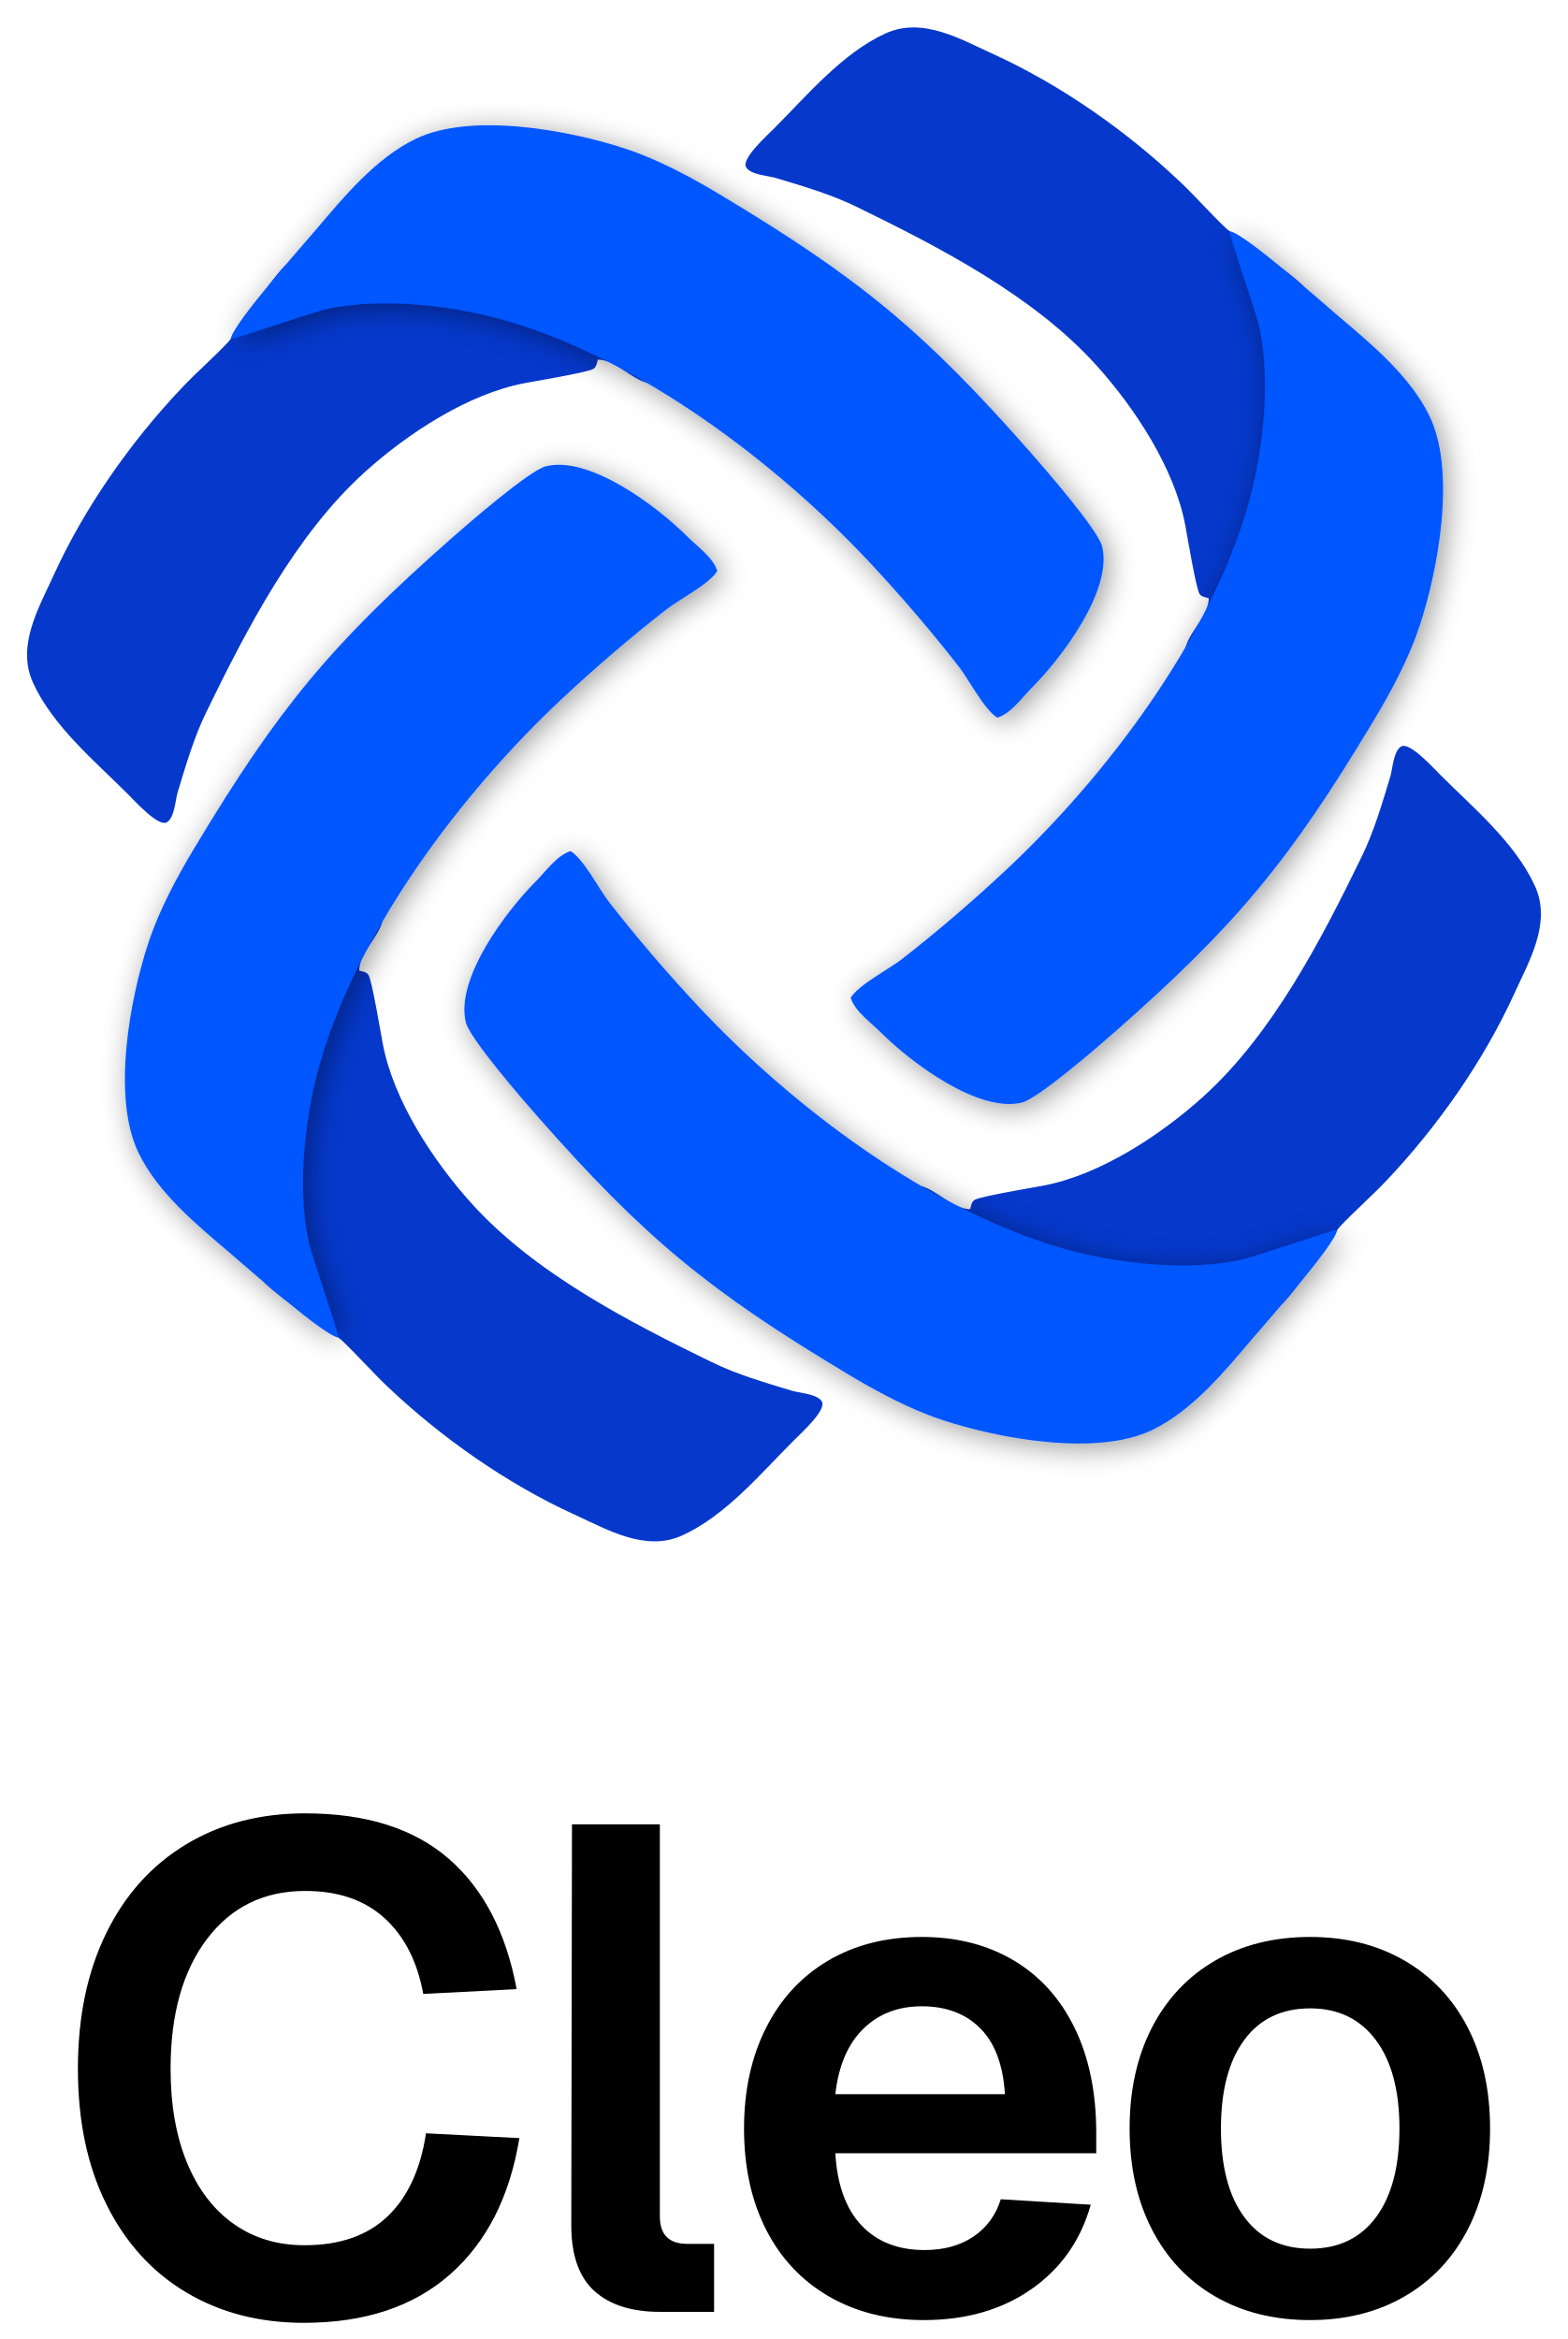
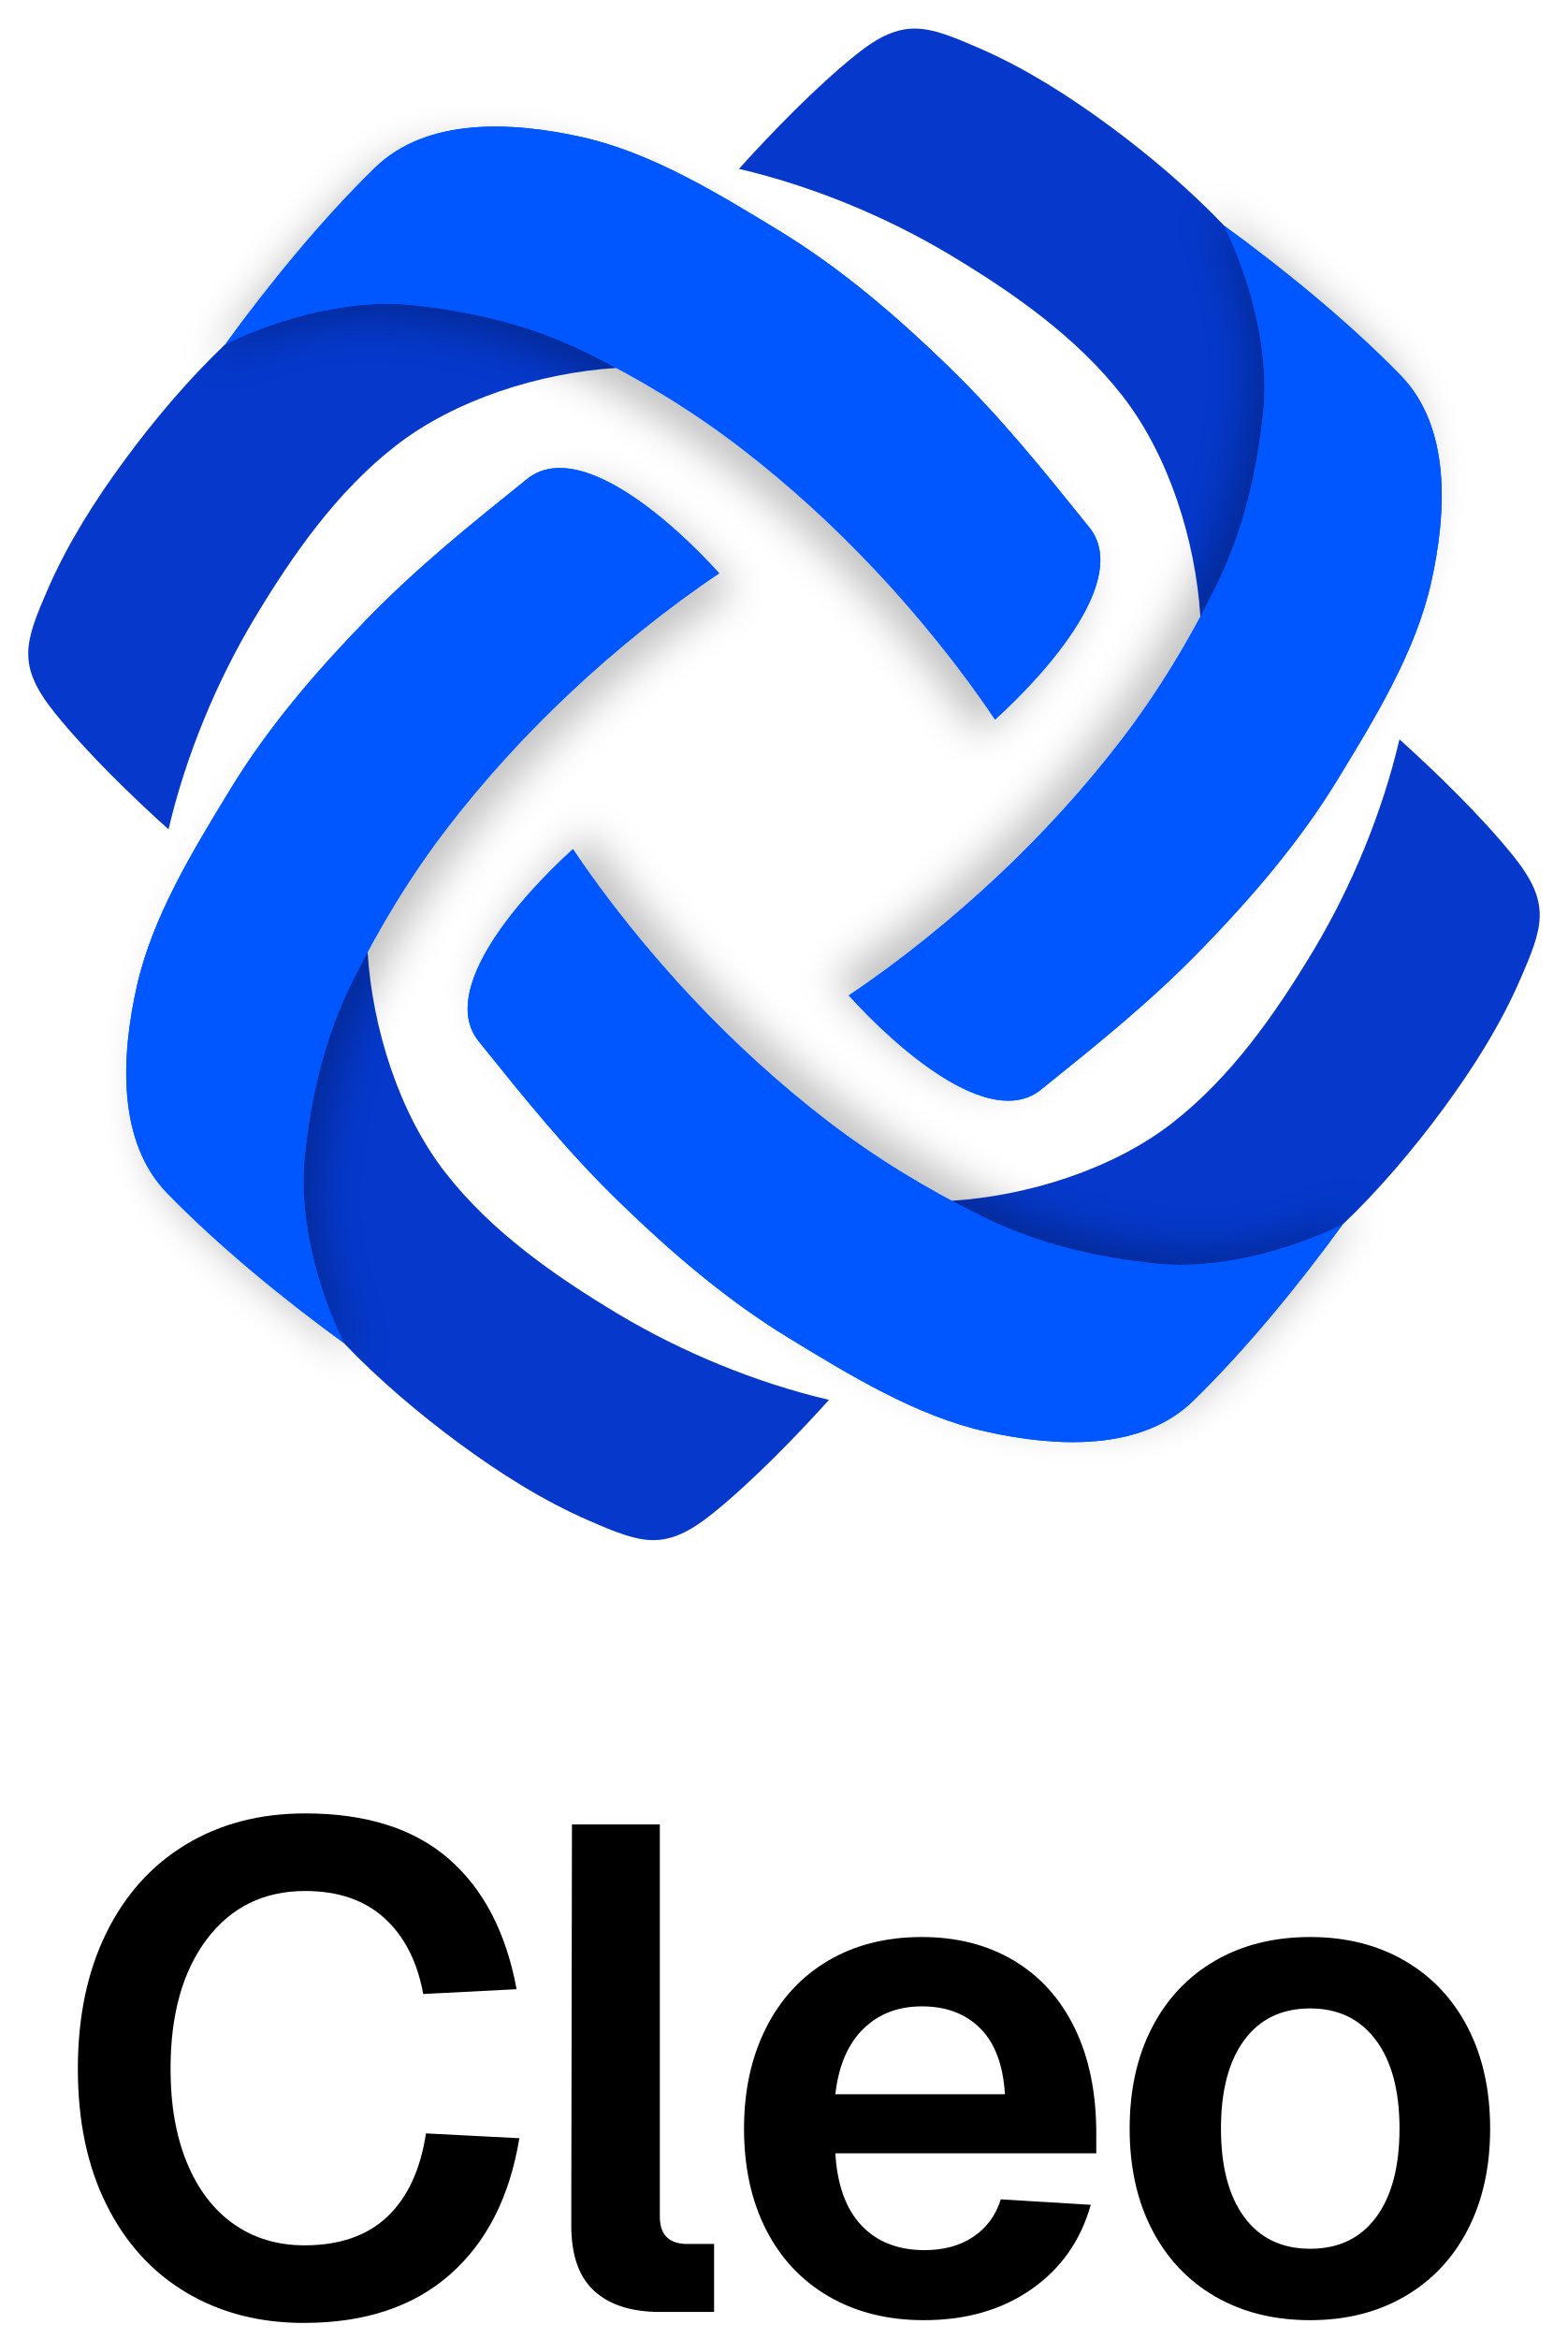
- <svg xmlns="http://www.w3.org/2000/svg" viewBox="-99.2 -99.2 198.4 295.854" width="600" height="895">
+ <svg xmlns="http://www.w3.org/2000/svg" viewBox="-99.6 -99.6 199.2 297.055" width="600" height="895">
  <defs>
-     <filter id="s" x="-10%" y="-10%" width="120%" height="120%" color-interpolation-filters="sRGB">
-       <feDropShadow dx="0.6" dy="0.57" stdDeviation="1.79" flood-color="#000" flood-opacity="0.4" />
+     <filter id="cleo-shadow-6" x="-20%" y="-20%" width="140%" height="140%" color-interpolation-filters="sRGB">
+       <feDropShadow dx="-2.08" dy="2.04" stdDeviation="2.45" flood-color="#000" flood-opacity="0.24" />
    </filter>
  </defs>
-   <path fill="#0538CB" d="M-17.38,-50.82C-19.41,-51.41 -21.47,-53.75 -23.56,-53.75C-23.67,-53.34 -23.72,-52.82 -24.12,-52.57C-24.85,-52.13 -31.4,-51.03 -32.75,-50.78C-39.97,-49.44 -47.64,-44.38 -53,-39.55C-61.82,-31.6 -67.99,-19.64 -73.11,-9.12C-74.66,-5.95 -75.7,-2.37 -76.72,1C-77.02,2 -77.12,4.28 -78.12,4.81C-79.21,5.37 -82.17,2.07 -83,1.25C-87.19,-2.94 -92.53,-7.38 -95.03,-12.88C-97.14,-17.54 -94.3,-22.31 -92.38,-26.53C-88.52,-35 -82.66,-43.35 -76.24,-50.12C-74.36,-52.11 -72.28,-53.91 -70.41,-55.88C-69.33,-57 -64.02,-65.42 -62.52,-66.12C-57.52,-68.48 -48.14,-67.7 -42.75,-67.17C-36.59,-66.56 -24.89,-63.43 -19.86,-59.75C-17.85,-58.28 -14.99,-52.81 -17.38,-50.82ZM50.82,-17.38C51.41,-19.41 53.75,-21.47 53.75,-23.56C53.34,-23.67 52.82,-23.72 52.57,-24.12C52.13,-24.85 51.03,-31.4 50.78,-32.75C49.44,-39.97 44.38,-47.64 39.55,-53C31.6,-61.82 19.64,-67.99 9.12,-73.11C5.95,-74.66 2.37,-75.7 -1,-76.72C-2,-77.02 -4.28,-77.12 -4.81,-78.12C-5.37,-79.21 -2.07,-82.17 -1.25,-83C2.94,-87.19 7.38,-92.53 12.88,-95.03C17.54,-97.14 22.31,-94.3 26.53,-92.38C35,-88.52 43.35,-82.66 50.12,-76.24C52.11,-74.36 53.91,-72.28 55.88,-70.41C57,-69.33 65.42,-64.02 66.12,-62.52C68.48,-57.52 67.7,-48.14 67.17,-42.75C66.56,-36.59 63.43,-24.89 59.75,-19.86C58.28,-17.85 52.81,-14.99 50.82,-17.38ZM17.38,50.82C19.41,51.41 21.47,53.75 23.56,53.75C23.67,53.34 23.72,52.82 24.12,52.57C24.85,52.13 31.4,51.03 32.75,50.78C39.97,49.44 47.64,44.38 53,39.55C61.82,31.6 67.99,19.64 73.11,9.12C74.66,5.95 75.7,2.37 76.72,-1C77.02,-2 77.12,-4.28 78.12,-4.81C79.21,-5.37 82.17,-2.07 83,-1.25C87.19,2.94 92.53,7.38 95.03,12.88C97.14,17.54 94.3,22.31 92.38,26.53C88.52,35 82.66,43.35 76.24,50.12C74.36,52.11 72.28,53.91 70.41,55.88C69.33,57 64.02,65.42 62.52,66.12C57.52,68.48 48.14,67.7 42.75,67.17C36.59,66.56 24.89,63.43 19.86,59.75C17.85,58.28 14.99,52.81 17.38,50.82ZM-50.82,17.38C-51.41,19.41 -53.75,21.47 -53.75,23.56C-53.34,23.67 -52.82,23.72 -52.57,24.12C-52.13,24.85 -51.03,31.4 -50.78,32.75C-49.44,39.97 -44.38,47.64 -39.55,53C-31.6,61.82 -19.64,67.99 -9.12,73.11C-5.95,74.66 -2.37,75.7 1,76.72C2,77.02 4.28,77.12 4.81,78.12C5.37,79.21 2.07,82.17 1.25,83C-2.94,87.19 -7.38,92.53 -12.88,95.03C-17.54,97.14 -22.31,94.3 -26.53,92.38C-35,88.52 -43.35,82.66 -50.12,76.24C-52.11,74.36 -53.91,72.28 -55.88,70.41C-57,69.33 -65.42,64.02 -66.12,62.52C-68.48,57.52 -67.7,48.14 -67.17,42.75C-66.56,36.59 -63.43,24.89 -59.75,19.86C-58.28,17.85 -52.81,14.99 -50.82,17.38Z" />
-   <path fill="#0057FF" filter="url(#s)" d="M27,-8.44C25.37,-9.42 23.41,-13.23 22.14,-14.88C18.54,-19.49 14.75,-23.91 10.75,-28.18C-1.12,-40.84 -18.34,-53.79 -35.12,-58.67C-41.87,-60.62 -50.69,-61.63 -57.62,-60.21C-59.58,-59.81 -69.48,-56.32 -70,-56.39C-69.7,-58.31 -61.08,-68 -59.28,-70.12C-55.69,-74.34 -51.68,-79.22 -46.62,-81.67C-39.61,-85.08 -27.13,-82.78 -20,-80.41C-15.83,-79.03 -11.64,-76.77 -7.88,-74.5C9.59,-64.01 17.69,-57.34 31.2,-42C32.96,-40 39.74,-32.2 40.25,-30.12C41.63,-24.6 35.15,-16.02 31.38,-12.25C30.14,-11.01 28.7,-8.95 27,-8.44ZM8.44,27C9.42,25.37 13.23,23.41 14.88,22.14C19.49,18.54 23.91,14.75 28.18,10.75C40.84,-1.12 53.79,-18.34 58.67,-35.12C60.62,-41.87 61.63,-50.69 60.21,-57.62C59.81,-59.58 56.32,-69.48 56.39,-70C58.31,-69.7 68,-61.08 70.12,-59.28C74.34,-55.69 79.22,-51.68 81.67,-46.62C85.08,-39.61 82.78,-27.13 80.41,-20C79.03,-15.83 76.77,-11.64 74.5,-7.88C64.01,9.59 57.34,17.69 42,31.2C40,32.96 32.2,39.74 30.12,40.25C24.6,41.63 16.02,35.15 12.25,31.38C11.01,30.14 8.95,28.7 8.44,27ZM-27,8.44C-25.37,9.42 -23.41,13.23 -22.14,14.88C-18.54,19.49 -14.75,23.91 -10.75,28.18C1.12,40.84 18.34,53.79 35.12,58.67C41.87,60.62 50.69,61.63 57.62,60.21C59.58,59.81 69.48,56.32 70,56.39C69.7,58.31 61.08,68 59.28,70.12C55.69,74.34 51.68,79.22 46.62,81.67C39.61,85.08 27.13,82.78 20,80.41C15.83,79.03 11.64,76.77 7.88,74.5C-9.59,64.01 -17.69,57.34 -31.2,42C-32.96,40 -39.74,32.2 -40.25,30.12C-41.63,24.6 -35.15,16.02 -31.38,12.25C-30.14,11.01 -28.7,8.95 -27,8.44ZM-8.44,-27C-9.42,-25.37 -13.23,-23.41 -14.88,-22.14C-19.49,-18.54 -23.91,-14.75 -28.18,-10.75C-40.84,1.12 -53.79,18.34 -58.67,35.12C-60.62,41.87 -61.63,50.69 -60.21,57.62C-59.81,59.58 -56.32,69.48 -56.39,70C-58.31,69.7 -68,61.08 -70.12,59.28C-74.34,55.69 -79.22,51.68 -81.67,46.62C-85.08,39.61 -82.78,27.13 -80.41,20C-79.03,15.83 -76.77,11.64 -74.5,7.88C-64.01,-9.59 -57.34,-17.69 -42,-31.2C-40,-32.96 -32.2,-39.74 -30.12,-40.25C-24.6,-41.63 -16.02,-35.15 -12.25,-31.38C-11.01,-30.14 -8.95,-28.7 -8.44,-27Z" />
-   <path fill="#000" d="M-89.343 162.51Q-89.343 152.693 -85.781 145.395Q-82.219 138.098 -75.703 134.145Q-69.188 130.192 -60.587 130.192Q-49.033 130.192 -42.43 135.926Q-35.827 141.66 -33.829 152.432L-45.644 153.04Q-46.774 146.872 -50.553 143.441Q-54.332 140.009 -60.587 140.009Q-68.406 140.009 -73.01 146.09Q-77.615 152.172 -77.615 162.51Q-77.615 169.373 -75.53 174.412Q-73.445 179.451 -69.622 182.144Q-65.8 184.837 -60.674 184.837Q-53.984 184.837 -50.162 181.188Q-46.339 177.539 -45.297 170.676L-33.482 171.284Q-35.306 182.404 -42.256 188.529Q-49.206 194.654 -60.761 194.654Q-69.188 194.654 -75.66 190.788Q-82.132 186.922 -85.737 179.668Q-89.343 172.414 -89.343 162.51ZM-26.914 182.317 -26.827 131.582H-15.707V181.188Q-15.707 184.663 -12.232 184.663H-8.844V193.264H-15.707Q-21.093 193.264 -24.004 190.614Q-26.914 187.964 -26.914 182.317ZM-5.056 170.068Q-5.056 162.857 -2.276 157.341Q0.504 151.824 5.586 148.827Q10.668 145.83 17.445 145.83Q24.047 145.83 29.042 148.784Q34.038 151.737 36.774 157.341Q39.511 162.944 39.511 170.676V173.196H6.498Q6.846 179.19 9.8 182.317Q12.753 185.445 17.792 185.445Q21.441 185.445 23.96 183.751Q26.48 182.057 27.435 179.016L38.816 179.711Q36.905 186.487 31.301 190.397Q25.698 194.306 17.705 194.306Q10.842 194.306 5.673 191.309Q0.504 188.312 -2.276 182.839Q-5.056 177.366 -5.056 170.068ZM17.445 154.604Q12.927 154.604 10.017 157.471Q7.106 160.338 6.498 165.724H27.957Q27.609 160.164 24.829 157.384Q22.049 154.604 17.445 154.604ZM43.733 170.068Q43.733 162.77 46.557 157.297Q49.38 151.824 54.549 148.827Q59.718 145.83 66.581 145.83Q73.358 145.83 78.527 148.827Q83.696 151.824 86.519 157.297Q89.343 162.77 89.343 170.068Q89.343 177.366 86.519 182.839Q83.696 188.312 78.527 191.309Q73.358 194.306 66.581 194.306Q59.718 194.306 54.549 191.309Q49.38 188.312 46.557 182.839Q43.733 177.366 43.733 170.068ZM77.875 170.068Q77.875 162.857 74.878 158.861Q71.881 154.865 66.581 154.865Q61.195 154.865 58.241 158.861Q55.288 162.857 55.288 170.068Q55.288 177.279 58.241 181.275Q61.195 185.271 66.581 185.271Q71.968 185.271 74.921 181.275Q77.875 177.279 77.875 170.068Z" />
+   <g transform="rotate(0)">
+     <path fill="#0538CB" d="M-78.19,5.72C-82.85,1.53 -88.68,-4.15 -92.65,-9.09C-97.51,-15.13 -96.46,-18.05 -93.52,-24.81C-90.96,-30.70 -87.45,-36.19 -83.75,-41.22C-80.04,-46.27 -75.52,-51.61 -70.96,-55.93L-70.64,-56.17L-70.31,-56.41L-69.98,-56.65L-69.64,-56.89L-69.30,-57.13L-68.96,-57.37L-68.61,-57.61L-68.26,-57.85L-67.91,-58.09L-67.55,-58.33L-67.19,-58.57L-66.83,-58.79L-66.43,-58.94L-66.03,-59.09L-65.63,-59.23L-65.23,-59.37L-64.82,-59.51L-64.41,-59.64L-64.00,-59.77L-63.59,-59.90L-63.18,-60.03L-62.77,-60.15L-62.35,-60.27L-61.94,-60.38L-61.52,-60.50L-61.10,-60.61L-60.68,-60.71L-60.26,-60.81L-59.84,-60.91L-59.42,-61.01L-58.99,-61.10L-58.57,-61.19L-58.15,-61.27L-57.72,-61.35L-57.30,-61.43L-56.87,-61.50L-56.45,-61.57L-56.02,-61.63L-55.60,-61.69L-55.17,-61.74L-54.74,-61.79L-54.32,-61.84L-53.89,-61.88L-53.47,-61.92L-53.05,-61.95L-52.62,-61.98L-52.20,-62.00L-51.78,-62.02L-51.36,-62.04L-50.94,-62.05L-50.52,-62.05L-50.10,-62.05L-49.68,-62.04L-49.27,-62.03L-48.85,-62.01L-48.44,-61.99L-48.03,-61.96L-47.62,-61.93L-47.22,-61.89L-47.21,-61.89L-46.81,-61.85L-46.42,-61.81L-46.02,-61.76L-45.62,-61.71L-45.23,-61.67L-44.83,-61.61L-44.44,-61.56L-44.05,-61.51L-43.65,-61.45L-43.26,-61.40L-42.87,-61.34L-42.48,-61.27L-42.08,-61.21L-41.69,-61.15L-41.30,-61.08L-40.91,-61.01L-40.52,-60.94L-40.13,-60.86L-39.75,-60.79L-39.36,-60.71L-38.97,-60.63L-38.58,-60.55L-38.20,-60.46L-37.81,-60.38L-37.43,-60.29L-37.04,-60.20L-36.66,-60.10L-36.27,-60.01L-35.89,-59.91L-35.51,-59.81L-35.13,-59.71L-34.74,-59.60L-34.36,-59.49L-33.98,-59.38L-33.60,-59.27L-33.22,-59.16L-32.85,-59.04L-32.47,-58.92L-32.09,-58.80L-31.71,-58.67L-31.34,-58.54L-30.96,-58.41L-30.59,-58.28L-30.21,-58.14L-29.84,-58.01L-29.47,-57.87L-29.10,-57.72L-28.72,-57.58L-28.35,-57.43L-27.98,-57.27L-27.61,-57.12L-27.25,-56.96L-26.88,-56.80L-26.51,-56.64L-26.14,-56.47L-25.78,-56.30L-25.41,-56.13L-25.05,-55.95L-24.69,-55.78L-24.68,-55.77L-24.62,-55.74L-24.55,-55.71L-24.49,-55.68L-24.42,-55.64L-24.35,-55.61L-24.29,-55.58L-24.22,-55.54L-24.16,-55.51L-24.09,-55.48L-24.03,-55.45L-23.96,-55.41L-23.89,-55.38L-23.83,-55.35L-23.76,-55.31L-23.70,-55.28L-23.63,-55.25L-23.56,-55.21L-23.50,-55.18L-23.43,-55.15L-23.37,-55.11L-23.30,-55.08L-23.24,-55.05L-23.17,-55.01L-23.11,-54.98L-23.04,-54.95L-22.97,-54.91L-22.91,-54.88L-22.84,-54.85L-22.78,-54.81L-22.71,-54.78L-22.65,-54.74L-22.58,-54.71L-22.52,-54.68L-22.45,-54.64L-22.39,-54.61L-22.32,-54.57L-22.26,-54.54L-22.19,-54.51L-22.13,-54.47L-22.06,-54.44L-22.00,-54.40L-21.93,-54.37L-21.87,-54.34L-21.80,-54.30L-21.73,-54.27L-21.67,-54.23L-21.60,-54.20L-21.54,-54.17L-21.47,-54.13L-21.41,-54.10L-21.35,-54.06L-21.28,-54.03L-21.22,-53.99L-21.15,-53.96L-21.09,-53.92L-21.02,-53.89L-20.96,-53.86L-20.89,-53.82L-21.30,-52.90C-30.97,-52.29 -41.81,-48.89 -49.36,-42.99C-56.82,-37.17 -62.40,-29.19 -67.25,-21.12C-72.14,-12.96 -76.03,-3.52 -78.19,5.72Z" />
+   </g>
+   <g transform="rotate(90)">
+     <path fill="#0538CB" d="M-78.19,5.72C-82.85,1.53 -88.68,-4.15 -92.65,-9.09C-97.51,-15.13 -96.46,-18.05 -93.52,-24.81C-90.96,-30.70 -87.45,-36.19 -83.75,-41.22C-80.04,-46.27 -75.52,-51.61 -70.96,-55.93L-70.64,-56.17L-70.31,-56.41L-69.98,-56.65L-69.64,-56.89L-69.30,-57.13L-68.96,-57.37L-68.61,-57.61L-68.26,-57.85L-67.91,-58.09L-67.55,-58.33L-67.19,-58.57L-66.83,-58.79L-66.43,-58.94L-66.03,-59.09L-65.63,-59.23L-65.23,-59.37L-64.82,-59.51L-64.41,-59.64L-64.00,-59.77L-63.59,-59.90L-63.18,-60.03L-62.77,-60.15L-62.35,-60.27L-61.94,-60.38L-61.52,-60.50L-61.10,-60.61L-60.68,-60.71L-60.26,-60.81L-59.84,-60.91L-59.42,-61.01L-58.99,-61.10L-58.57,-61.19L-58.15,-61.27L-57.72,-61.35L-57.30,-61.43L-56.87,-61.50L-56.45,-61.57L-56.02,-61.63L-55.60,-61.69L-55.17,-61.74L-54.74,-61.79L-54.32,-61.84L-53.89,-61.88L-53.47,-61.92L-53.05,-61.95L-52.62,-61.98L-52.20,-62.00L-51.78,-62.02L-51.36,-62.04L-50.94,-62.05L-50.52,-62.05L-50.10,-62.05L-49.68,-62.04L-49.27,-62.03L-48.85,-62.01L-48.44,-61.99L-48.03,-61.96L-47.62,-61.93L-47.22,-61.89L-47.21,-61.89L-46.81,-61.85L-46.42,-61.81L-46.02,-61.76L-45.62,-61.71L-45.23,-61.67L-44.83,-61.61L-44.44,-61.56L-44.05,-61.51L-43.65,-61.45L-43.26,-61.40L-42.87,-61.34L-42.48,-61.27L-42.08,-61.21L-41.69,-61.15L-41.30,-61.08L-40.91,-61.01L-40.52,-60.94L-40.13,-60.86L-39.75,-60.79L-39.36,-60.71L-38.97,-60.63L-38.58,-60.55L-38.20,-60.46L-37.81,-60.38L-37.43,-60.29L-37.04,-60.20L-36.66,-60.10L-36.27,-60.01L-35.89,-59.91L-35.51,-59.81L-35.13,-59.71L-34.74,-59.60L-34.36,-59.49L-33.98,-59.38L-33.60,-59.27L-33.22,-59.16L-32.85,-59.04L-32.47,-58.92L-32.09,-58.80L-31.71,-58.67L-31.34,-58.54L-30.96,-58.41L-30.59,-58.28L-30.21,-58.14L-29.84,-58.01L-29.47,-57.87L-29.10,-57.72L-28.72,-57.58L-28.35,-57.43L-27.98,-57.27L-27.61,-57.12L-27.25,-56.96L-26.88,-56.80L-26.51,-56.64L-26.14,-56.47L-25.78,-56.30L-25.41,-56.13L-25.05,-55.95L-24.69,-55.78L-24.68,-55.77L-24.62,-55.74L-24.55,-55.71L-24.49,-55.68L-24.42,-55.64L-24.35,-55.61L-24.29,-55.58L-24.22,-55.54L-24.16,-55.51L-24.09,-55.48L-24.03,-55.45L-23.96,-55.41L-23.89,-55.38L-23.83,-55.35L-23.76,-55.31L-23.70,-55.28L-23.63,-55.25L-23.56,-55.21L-23.50,-55.18L-23.43,-55.15L-23.37,-55.11L-23.30,-55.08L-23.24,-55.05L-23.17,-55.01L-23.11,-54.98L-23.04,-54.95L-22.97,-54.91L-22.91,-54.88L-22.84,-54.85L-22.78,-54.81L-22.71,-54.78L-22.65,-54.74L-22.58,-54.71L-22.52,-54.68L-22.45,-54.64L-22.39,-54.61L-22.32,-54.57L-22.26,-54.54L-22.19,-54.51L-22.13,-54.47L-22.06,-54.44L-22.00,-54.40L-21.93,-54.37L-21.87,-54.34L-21.80,-54.30L-21.73,-54.27L-21.67,-54.23L-21.60,-54.20L-21.54,-54.17L-21.47,-54.13L-21.41,-54.10L-21.35,-54.06L-21.28,-54.03L-21.22,-53.99L-21.15,-53.96L-21.09,-53.92L-21.02,-53.89L-20.96,-53.86L-20.89,-53.82L-21.30,-52.90C-30.97,-52.29 -41.81,-48.89 -49.36,-42.99C-56.82,-37.17 -62.40,-29.19 -67.25,-21.12C-72.14,-12.96 -76.03,-3.52 -78.19,5.72Z" />
+   </g>
+   <g transform="rotate(180)">
+     <path fill="#0538CB" d="M-78.19,5.72C-82.85,1.53 -88.68,-4.15 -92.65,-9.09C-97.51,-15.13 -96.46,-18.05 -93.52,-24.81C-90.96,-30.70 -87.45,-36.19 -83.75,-41.22C-80.04,-46.27 -75.52,-51.61 -70.96,-55.93L-70.64,-56.17L-70.31,-56.41L-69.98,-56.65L-69.64,-56.89L-69.30,-57.13L-68.96,-57.37L-68.61,-57.61L-68.26,-57.85L-67.91,-58.09L-67.55,-58.33L-67.19,-58.57L-66.83,-58.79L-66.43,-58.94L-66.03,-59.09L-65.63,-59.23L-65.23,-59.37L-64.82,-59.51L-64.41,-59.64L-64.00,-59.77L-63.59,-59.90L-63.18,-60.03L-62.77,-60.15L-62.35,-60.27L-61.94,-60.38L-61.52,-60.50L-61.10,-60.61L-60.68,-60.71L-60.26,-60.81L-59.84,-60.91L-59.42,-61.01L-58.99,-61.10L-58.57,-61.19L-58.15,-61.27L-57.72,-61.35L-57.30,-61.43L-56.87,-61.50L-56.45,-61.57L-56.02,-61.63L-55.60,-61.69L-55.17,-61.74L-54.74,-61.79L-54.32,-61.84L-53.89,-61.88L-53.47,-61.92L-53.05,-61.95L-52.62,-61.98L-52.20,-62.00L-51.78,-62.02L-51.36,-62.04L-50.94,-62.05L-50.52,-62.05L-50.10,-62.05L-49.68,-62.04L-49.27,-62.03L-48.85,-62.01L-48.44,-61.99L-48.03,-61.96L-47.62,-61.93L-47.22,-61.89L-47.21,-61.89L-46.81,-61.85L-46.42,-61.81L-46.02,-61.76L-45.62,-61.71L-45.23,-61.67L-44.83,-61.61L-44.44,-61.56L-44.05,-61.51L-43.65,-61.45L-43.26,-61.40L-42.87,-61.34L-42.48,-61.27L-42.08,-61.21L-41.69,-61.15L-41.30,-61.08L-40.91,-61.01L-40.52,-60.94L-40.13,-60.86L-39.75,-60.79L-39.36,-60.71L-38.97,-60.63L-38.58,-60.55L-38.20,-60.46L-37.81,-60.38L-37.43,-60.29L-37.04,-60.20L-36.66,-60.10L-36.27,-60.01L-35.89,-59.91L-35.51,-59.81L-35.13,-59.71L-34.74,-59.60L-34.36,-59.49L-33.98,-59.38L-33.60,-59.27L-33.22,-59.16L-32.85,-59.04L-32.47,-58.92L-32.09,-58.80L-31.71,-58.67L-31.34,-58.54L-30.96,-58.41L-30.59,-58.28L-30.21,-58.14L-29.84,-58.01L-29.47,-57.87L-29.10,-57.72L-28.72,-57.58L-28.35,-57.43L-27.98,-57.27L-27.61,-57.12L-27.25,-56.96L-26.88,-56.80L-26.51,-56.64L-26.14,-56.47L-25.78,-56.30L-25.41,-56.13L-25.05,-55.95L-24.69,-55.78L-24.68,-55.77L-24.62,-55.74L-24.55,-55.71L-24.49,-55.68L-24.42,-55.64L-24.35,-55.61L-24.29,-55.58L-24.22,-55.54L-24.16,-55.51L-24.09,-55.48L-24.03,-55.45L-23.96,-55.41L-23.89,-55.38L-23.83,-55.35L-23.76,-55.31L-23.70,-55.28L-23.63,-55.25L-23.56,-55.21L-23.50,-55.18L-23.43,-55.15L-23.37,-55.11L-23.30,-55.08L-23.24,-55.05L-23.17,-55.01L-23.11,-54.98L-23.04,-54.95L-22.97,-54.91L-22.91,-54.88L-22.84,-54.85L-22.78,-54.81L-22.71,-54.78L-22.65,-54.74L-22.58,-54.71L-22.52,-54.68L-22.45,-54.64L-22.39,-54.61L-22.32,-54.57L-22.26,-54.54L-22.19,-54.51L-22.13,-54.47L-22.06,-54.44L-22.00,-54.40L-21.93,-54.37L-21.87,-54.34L-21.80,-54.30L-21.73,-54.27L-21.67,-54.23L-21.60,-54.20L-21.54,-54.17L-21.47,-54.13L-21.41,-54.10L-21.35,-54.06L-21.28,-54.03L-21.22,-53.99L-21.15,-53.96L-21.09,-53.92L-21.02,-53.89L-20.96,-53.86L-20.89,-53.82L-21.30,-52.90C-30.97,-52.29 -41.81,-48.89 -49.36,-42.99C-56.82,-37.17 -62.40,-29.19 -67.25,-21.12C-72.14,-12.96 -76.03,-3.52 -78.19,5.72Z" />
+   </g>
+   <g transform="rotate(270)">
+     <path fill="#0538CB" d="M-78.19,5.72C-82.85,1.53 -88.68,-4.15 -92.65,-9.09C-97.51,-15.13 -96.46,-18.05 -93.52,-24.81C-90.96,-30.70 -87.45,-36.19 -83.75,-41.22C-80.04,-46.27 -75.52,-51.61 -70.96,-55.93L-70.64,-56.17L-70.31,-56.41L-69.98,-56.65L-69.64,-56.89L-69.30,-57.13L-68.96,-57.37L-68.61,-57.61L-68.26,-57.85L-67.91,-58.09L-67.55,-58.33L-67.19,-58.57L-66.83,-58.79L-66.43,-58.94L-66.03,-59.09L-65.63,-59.23L-65.23,-59.37L-64.82,-59.51L-64.41,-59.64L-64.00,-59.77L-63.59,-59.90L-63.18,-60.03L-62.77,-60.15L-62.35,-60.27L-61.94,-60.38L-61.52,-60.50L-61.10,-60.61L-60.68,-60.71L-60.26,-60.81L-59.84,-60.91L-59.42,-61.01L-58.99,-61.10L-58.57,-61.19L-58.15,-61.27L-57.72,-61.35L-57.30,-61.43L-56.87,-61.50L-56.45,-61.57L-56.02,-61.63L-55.60,-61.69L-55.17,-61.74L-54.74,-61.79L-54.32,-61.84L-53.89,-61.88L-53.47,-61.92L-53.05,-61.95L-52.62,-61.98L-52.20,-62.00L-51.78,-62.02L-51.36,-62.04L-50.94,-62.05L-50.52,-62.05L-50.10,-62.05L-49.68,-62.04L-49.27,-62.03L-48.85,-62.01L-48.44,-61.99L-48.03,-61.96L-47.62,-61.93L-47.22,-61.89L-47.21,-61.89L-46.81,-61.85L-46.42,-61.81L-46.02,-61.76L-45.62,-61.71L-45.23,-61.67L-44.83,-61.61L-44.44,-61.56L-44.05,-61.51L-43.65,-61.45L-43.26,-61.40L-42.87,-61.34L-42.48,-61.27L-42.08,-61.21L-41.69,-61.15L-41.30,-61.08L-40.91,-61.01L-40.52,-60.94L-40.13,-60.86L-39.75,-60.79L-39.36,-60.71L-38.97,-60.63L-38.58,-60.55L-38.20,-60.46L-37.81,-60.38L-37.43,-60.29L-37.04,-60.20L-36.66,-60.10L-36.27,-60.01L-35.89,-59.91L-35.51,-59.81L-35.13,-59.71L-34.74,-59.60L-34.36,-59.49L-33.98,-59.38L-33.60,-59.27L-33.22,-59.16L-32.85,-59.04L-32.47,-58.92L-32.09,-58.80L-31.71,-58.67L-31.34,-58.54L-30.96,-58.41L-30.59,-58.28L-30.21,-58.14L-29.84,-58.01L-29.47,-57.87L-29.10,-57.72L-28.72,-57.58L-28.35,-57.43L-27.98,-57.27L-27.61,-57.12L-27.25,-56.96L-26.88,-56.80L-26.51,-56.64L-26.14,-56.47L-25.78,-56.30L-25.41,-56.13L-25.05,-55.95L-24.69,-55.78L-24.68,-55.77L-24.62,-55.74L-24.55,-55.71L-24.49,-55.68L-24.42,-55.64L-24.35,-55.61L-24.29,-55.58L-24.22,-55.54L-24.16,-55.51L-24.09,-55.48L-24.03,-55.45L-23.96,-55.41L-23.89,-55.38L-23.83,-55.35L-23.76,-55.31L-23.70,-55.28L-23.63,-55.25L-23.56,-55.21L-23.50,-55.18L-23.43,-55.15L-23.37,-55.11L-23.30,-55.08L-23.24,-55.05L-23.17,-55.01L-23.11,-54.98L-23.04,-54.95L-22.97,-54.91L-22.91,-54.88L-22.84,-54.85L-22.78,-54.81L-22.71,-54.78L-22.65,-54.74L-22.58,-54.71L-22.52,-54.68L-22.45,-54.64L-22.39,-54.61L-22.32,-54.57L-22.26,-54.54L-22.19,-54.51L-22.13,-54.47L-22.06,-54.44L-22.00,-54.40L-21.93,-54.37L-21.87,-54.34L-21.80,-54.30L-21.73,-54.27L-21.67,-54.23L-21.60,-54.20L-21.54,-54.17L-21.47,-54.13L-21.41,-54.10L-21.35,-54.06L-21.28,-54.03L-21.22,-53.99L-21.15,-53.96L-21.09,-53.92L-21.02,-53.89L-20.96,-53.86L-20.89,-53.82L-21.30,-52.90C-30.97,-52.29 -41.81,-48.89 -49.36,-42.99C-56.82,-37.17 -62.40,-29.19 -67.25,-21.12C-72.14,-12.96 -76.03,-3.52 -78.19,5.72Z" />
+   </g>
+   <g transform="rotate(0)">
+     <path fill="#0057FF" filter="url(#cleo-shadow-6)" d="M26.81,-8.23C22.52,-14.68 16.87,-21.64 11.59,-27.23C6.33,-32.83 0.58,-38.08 -5.53,-42.78C-11.64,-47.47 -18.19,-51.44 -25.13,-54.88C-32.14,-58.35 -39.58,-60.10 -47.31,-60.90C-55.05,-61.69 -63.95,-59.33 -70.96,-55.93C-65.51,-63.43 -58.70,-71.78 -51.97,-78.33C-45.41,-84.73 -34.64,-84.23 -25.66,-82.22C-16.85,-80.25 -8.47,-75.12 -0.64,-70.35C7.24,-65.55 14.31,-59.48 20.94,-53.04C27.60,-46.57 32.94,-39.91 38.78,-32.65C44.04,-26.11 33.38,-14.17 26.81,-8.23Z" />
+   </g>
+   <g transform="rotate(90)">
+     <path fill="#0057FF" filter="url(#cleo-shadow-6)" d="M26.81,-8.23C22.52,-14.68 16.87,-21.64 11.59,-27.23C6.33,-32.83 0.58,-38.08 -5.53,-42.78C-11.64,-47.47 -18.19,-51.44 -25.13,-54.88C-32.14,-58.35 -39.58,-60.10 -47.31,-60.90C-55.05,-61.69 -63.95,-59.33 -70.96,-55.93C-65.51,-63.43 -58.70,-71.78 -51.97,-78.33C-45.41,-84.73 -34.64,-84.23 -25.66,-82.22C-16.85,-80.25 -8.47,-75.12 -0.64,-70.35C7.24,-65.55 14.31,-59.48 20.94,-53.04C27.60,-46.57 32.94,-39.91 38.78,-32.65C44.04,-26.11 33.38,-14.17 26.81,-8.23Z" />
+   </g>
+   <g transform="rotate(180)">
+     <path fill="#0057FF" filter="url(#cleo-shadow-6)" d="M26.81,-8.23C22.52,-14.68 16.87,-21.64 11.59,-27.23C6.33,-32.83 0.58,-38.08 -5.53,-42.78C-11.64,-47.47 -18.19,-51.44 -25.13,-54.88C-32.14,-58.35 -39.58,-60.10 -47.31,-60.90C-55.05,-61.69 -63.95,-59.33 -70.96,-55.93C-65.51,-63.43 -58.70,-71.78 -51.97,-78.33C-45.41,-84.73 -34.64,-84.23 -25.66,-82.22C-16.85,-80.25 -8.47,-75.12 -0.64,-70.35C7.24,-65.55 14.31,-59.48 20.94,-53.04C27.60,-46.57 32.94,-39.91 38.78,-32.65C44.04,-26.11 33.38,-14.17 26.81,-8.23Z" />
+   </g>
+   <g transform="rotate(270)">
+     <path fill="#0057FF" filter="url(#cleo-shadow-6)" d="M26.81,-8.23C22.52,-14.68 16.87,-21.64 11.59,-27.23C6.33,-32.83 0.58,-38.08 -5.53,-42.78C-11.64,-47.47 -18.19,-51.44 -25.13,-54.88C-32.14,-58.35 -39.58,-60.10 -47.31,-60.90C-55.05,-61.69 -63.95,-59.33 -70.96,-55.93C-65.51,-63.43 -58.70,-71.78 -51.97,-78.33C-45.41,-84.73 -34.64,-84.23 -25.66,-82.22C-16.85,-80.25 -8.47,-75.12 -0.64,-70.35C7.24,-65.55 14.31,-59.48 20.94,-53.04C27.60,-46.57 32.94,-39.91 38.78,-32.65C44.04,-26.11 33.38,-14.17 26.81,-8.23Z" />
+   </g>
+   <g transform="rotate(0)">
+     <path fill="#0057FF" d="M26.81,-8.23C22.52,-14.68 16.87,-21.64 11.59,-27.23C6.33,-32.83 0.58,-38.08 -5.53,-42.78C-11.64,-47.47 -18.19,-51.44 -25.13,-54.88C-32.14,-58.35 -39.58,-60.10 -47.31,-60.90C-55.05,-61.69 -63.95,-59.33 -70.96,-55.93C-65.51,-63.43 -58.70,-71.78 -51.97,-78.33C-45.41,-84.73 -34.64,-84.23 -25.66,-82.22C-16.85,-80.25 -8.47,-75.12 -0.64,-70.35C7.24,-65.55 14.31,-59.48 20.94,-53.04C27.60,-46.57 32.94,-39.91 38.78,-32.65C44.04,-26.11 33.38,-14.17 26.81,-8.23Z" />
+   </g>
+   <g transform="rotate(90)">
+     <path fill="#0057FF" d="M26.81,-8.23C22.52,-14.68 16.87,-21.64 11.59,-27.23C6.33,-32.83 0.58,-38.08 -5.53,-42.78C-11.64,-47.47 -18.19,-51.44 -25.13,-54.88C-32.14,-58.35 -39.58,-60.10 -47.31,-60.90C-55.05,-61.69 -63.95,-59.33 -70.96,-55.93C-65.51,-63.43 -58.70,-71.78 -51.97,-78.33C-45.41,-84.73 -34.64,-84.23 -25.66,-82.22C-16.85,-80.25 -8.47,-75.12 -0.64,-70.35C7.24,-65.55 14.31,-59.48 20.94,-53.04C27.60,-46.57 32.94,-39.91 38.78,-32.65C44.04,-26.11 33.38,-14.17 26.81,-8.23Z" />
+   </g>
+   <g transform="rotate(180)">
+     <path fill="#0057FF" d="M26.81,-8.23C22.52,-14.68 16.87,-21.64 11.59,-27.23C6.33,-32.83 0.58,-38.08 -5.53,-42.78C-11.64,-47.47 -18.19,-51.44 -25.13,-54.88C-32.14,-58.35 -39.58,-60.10 -47.31,-60.90C-55.05,-61.69 -63.95,-59.33 -70.96,-55.93C-65.51,-63.43 -58.70,-71.78 -51.97,-78.33C-45.41,-84.73 -34.64,-84.23 -25.66,-82.22C-16.85,-80.25 -8.47,-75.12 -0.64,-70.35C7.24,-65.55 14.31,-59.48 20.94,-53.04C27.60,-46.57 32.94,-39.91 38.78,-32.65C44.04,-26.11 33.38,-14.17 26.81,-8.23Z" />
+   </g>
+   <g transform="rotate(270)">
+     <path fill="#0057FF" d="M26.81,-8.23C22.52,-14.68 16.87,-21.64 11.59,-27.23C6.33,-32.83 0.58,-38.08 -5.53,-42.78C-11.64,-47.47 -18.19,-51.44 -25.13,-54.88C-32.14,-58.35 -39.58,-60.10 -47.31,-60.90C-55.05,-61.69 -63.95,-59.33 -70.96,-55.93C-65.51,-63.43 -58.70,-71.78 -51.97,-78.33C-45.41,-84.73 -34.64,-84.23 -25.66,-82.22C-16.85,-80.25 -8.47,-75.12 -0.64,-70.35C7.24,-65.55 14.31,-59.48 20.94,-53.04C27.60,-46.57 32.94,-39.91 38.78,-32.65C44.04,-26.11 33.38,-14.17 26.81,-8.23Z" />
+   </g>
+   <path fill="#000" d="M-89.71 163.179Q-89.71 153.321 -86.134 145.994Q-82.557 138.666 -76.015 134.697Q-69.472 130.728 -60.836 130.728Q-49.234 130.728 -42.605 136.485Q-35.975 142.243 -33.969 153.06L-45.832 153.67Q-46.966 147.477 -50.761 144.031Q-54.556 140.585 -60.836 140.585Q-68.687 140.585 -73.311 146.692Q-77.934 152.798 -77.934 163.179Q-77.934 170.07 -75.84 175.13Q-73.747 180.189 -69.909 182.893Q-66.07 185.598 -60.924 185.598Q-54.207 185.598 -50.368 181.934Q-46.53 178.27 -45.483 171.379L-33.62 171.989Q-35.451 183.155 -42.43 189.305Q-49.409 195.455 -61.011 195.455Q-69.472 195.455 -75.971 191.573Q-82.47 187.691 -86.09 180.407Q-89.71 173.123 -89.71 163.179ZM-27.025 183.068 -26.938 132.124H-15.772V181.934Q-15.772 185.423 -12.282 185.423H-8.88V194.059H-15.772Q-21.18 194.059 -24.102 191.398Q-27.025 188.738 -27.025 183.068ZM-5.077 170.768Q-5.077 163.528 -2.286 157.988Q0.506 152.449 5.609 149.439Q10.712 146.43 17.516 146.43Q24.146 146.43 29.162 149.396Q34.178 152.362 36.926 157.988Q39.674 163.615 39.674 171.379V173.908H6.525Q6.874 179.927 9.84 183.068Q12.806 186.208 17.865 186.208Q21.529 186.208 24.059 184.507Q26.589 182.806 27.548 179.753L38.976 180.451Q37.057 187.255 31.43 191.18Q25.804 195.106 17.778 195.106Q10.887 195.106 5.696 192.096Q0.506 189.087 -2.286 183.591Q-5.077 178.095 -5.077 170.768ZM17.516 155.24Q12.98 155.24 10.058 158.119Q7.136 160.998 6.525 166.406H28.072Q27.723 160.823 24.931 158.032Q22.14 155.24 17.516 155.24ZM43.913 170.768Q43.913 163.44 46.748 157.945Q49.583 152.449 54.774 149.439Q59.964 146.43 66.855 146.43Q73.66 146.43 78.85 149.439Q84.04 152.449 86.875 157.945Q89.71 163.44 89.71 170.768Q89.71 178.095 86.875 183.591Q84.04 189.087 78.85 192.096Q73.66 195.106 66.855 195.106Q59.964 195.106 54.774 192.096Q49.583 189.087 46.748 183.591Q43.913 178.095 43.913 170.768ZM78.196 170.768Q78.196 163.528 75.186 159.515Q72.177 155.502 66.855 155.502Q61.447 155.502 58.481 159.515Q55.515 163.528 55.515 170.768Q55.515 178.008 58.481 182.021Q61.447 186.034 66.855 186.034Q72.264 186.034 75.23 182.021Q78.196 178.008 78.196 170.768Z" />
</svg>
